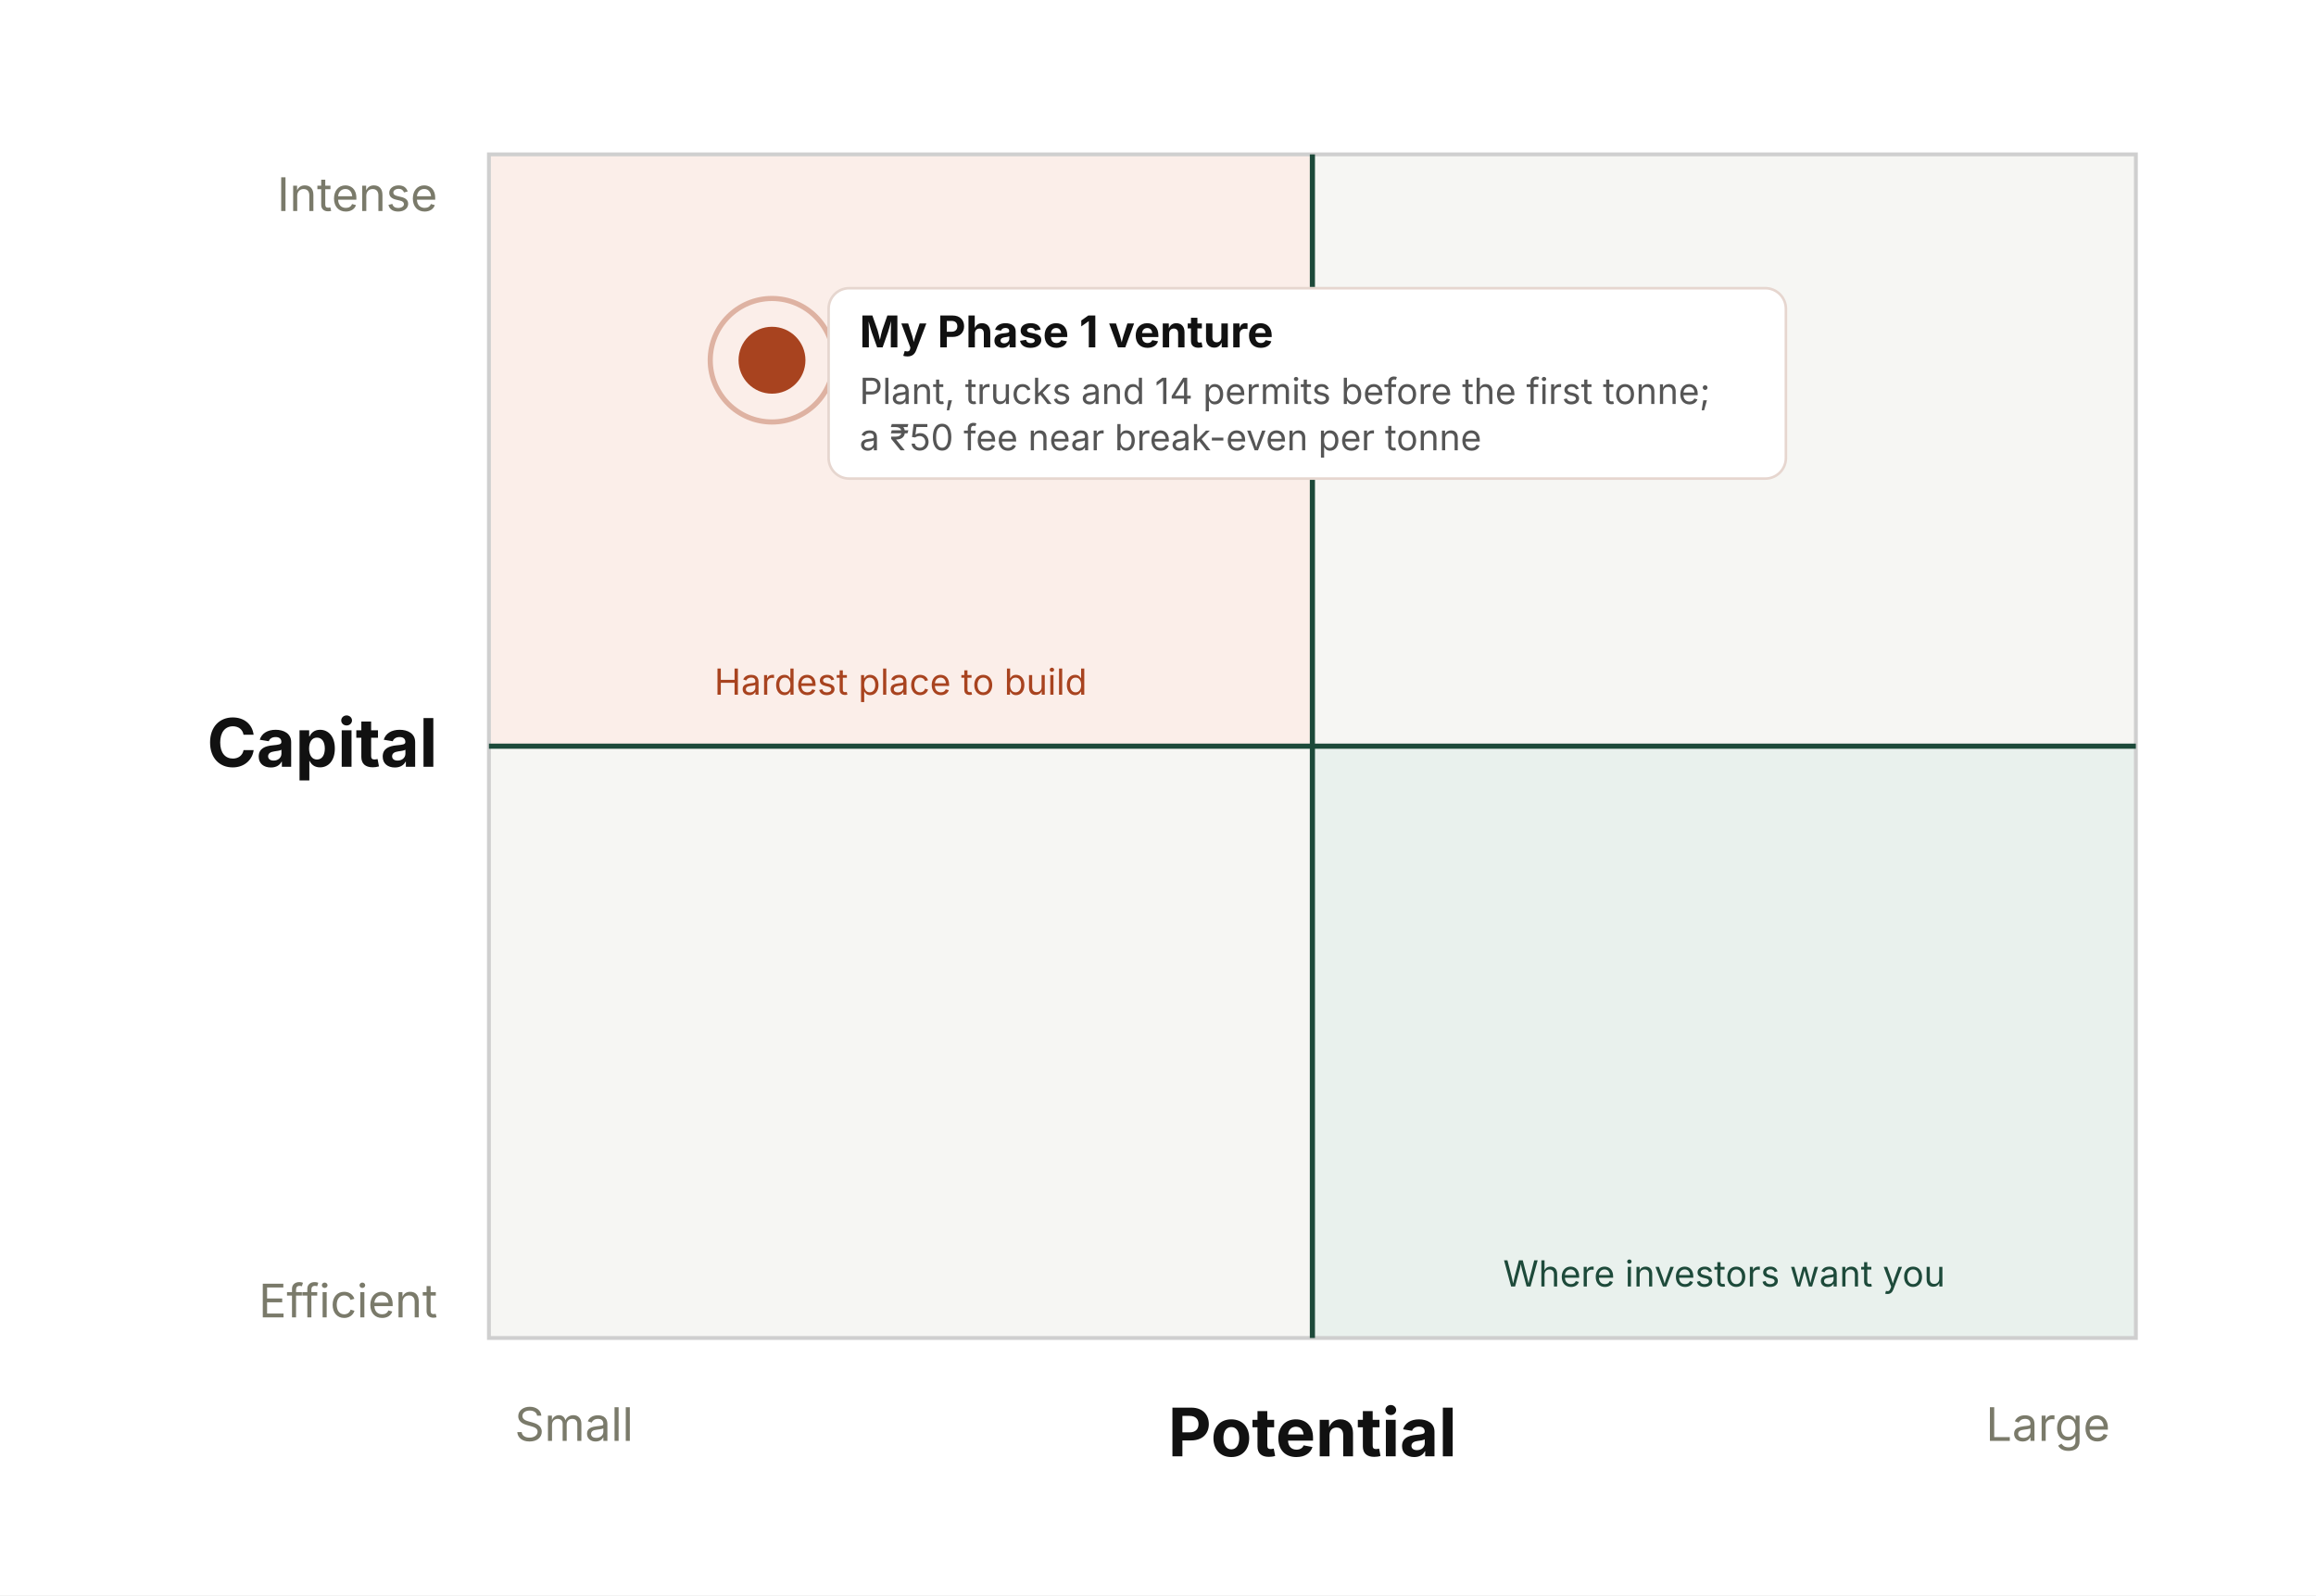
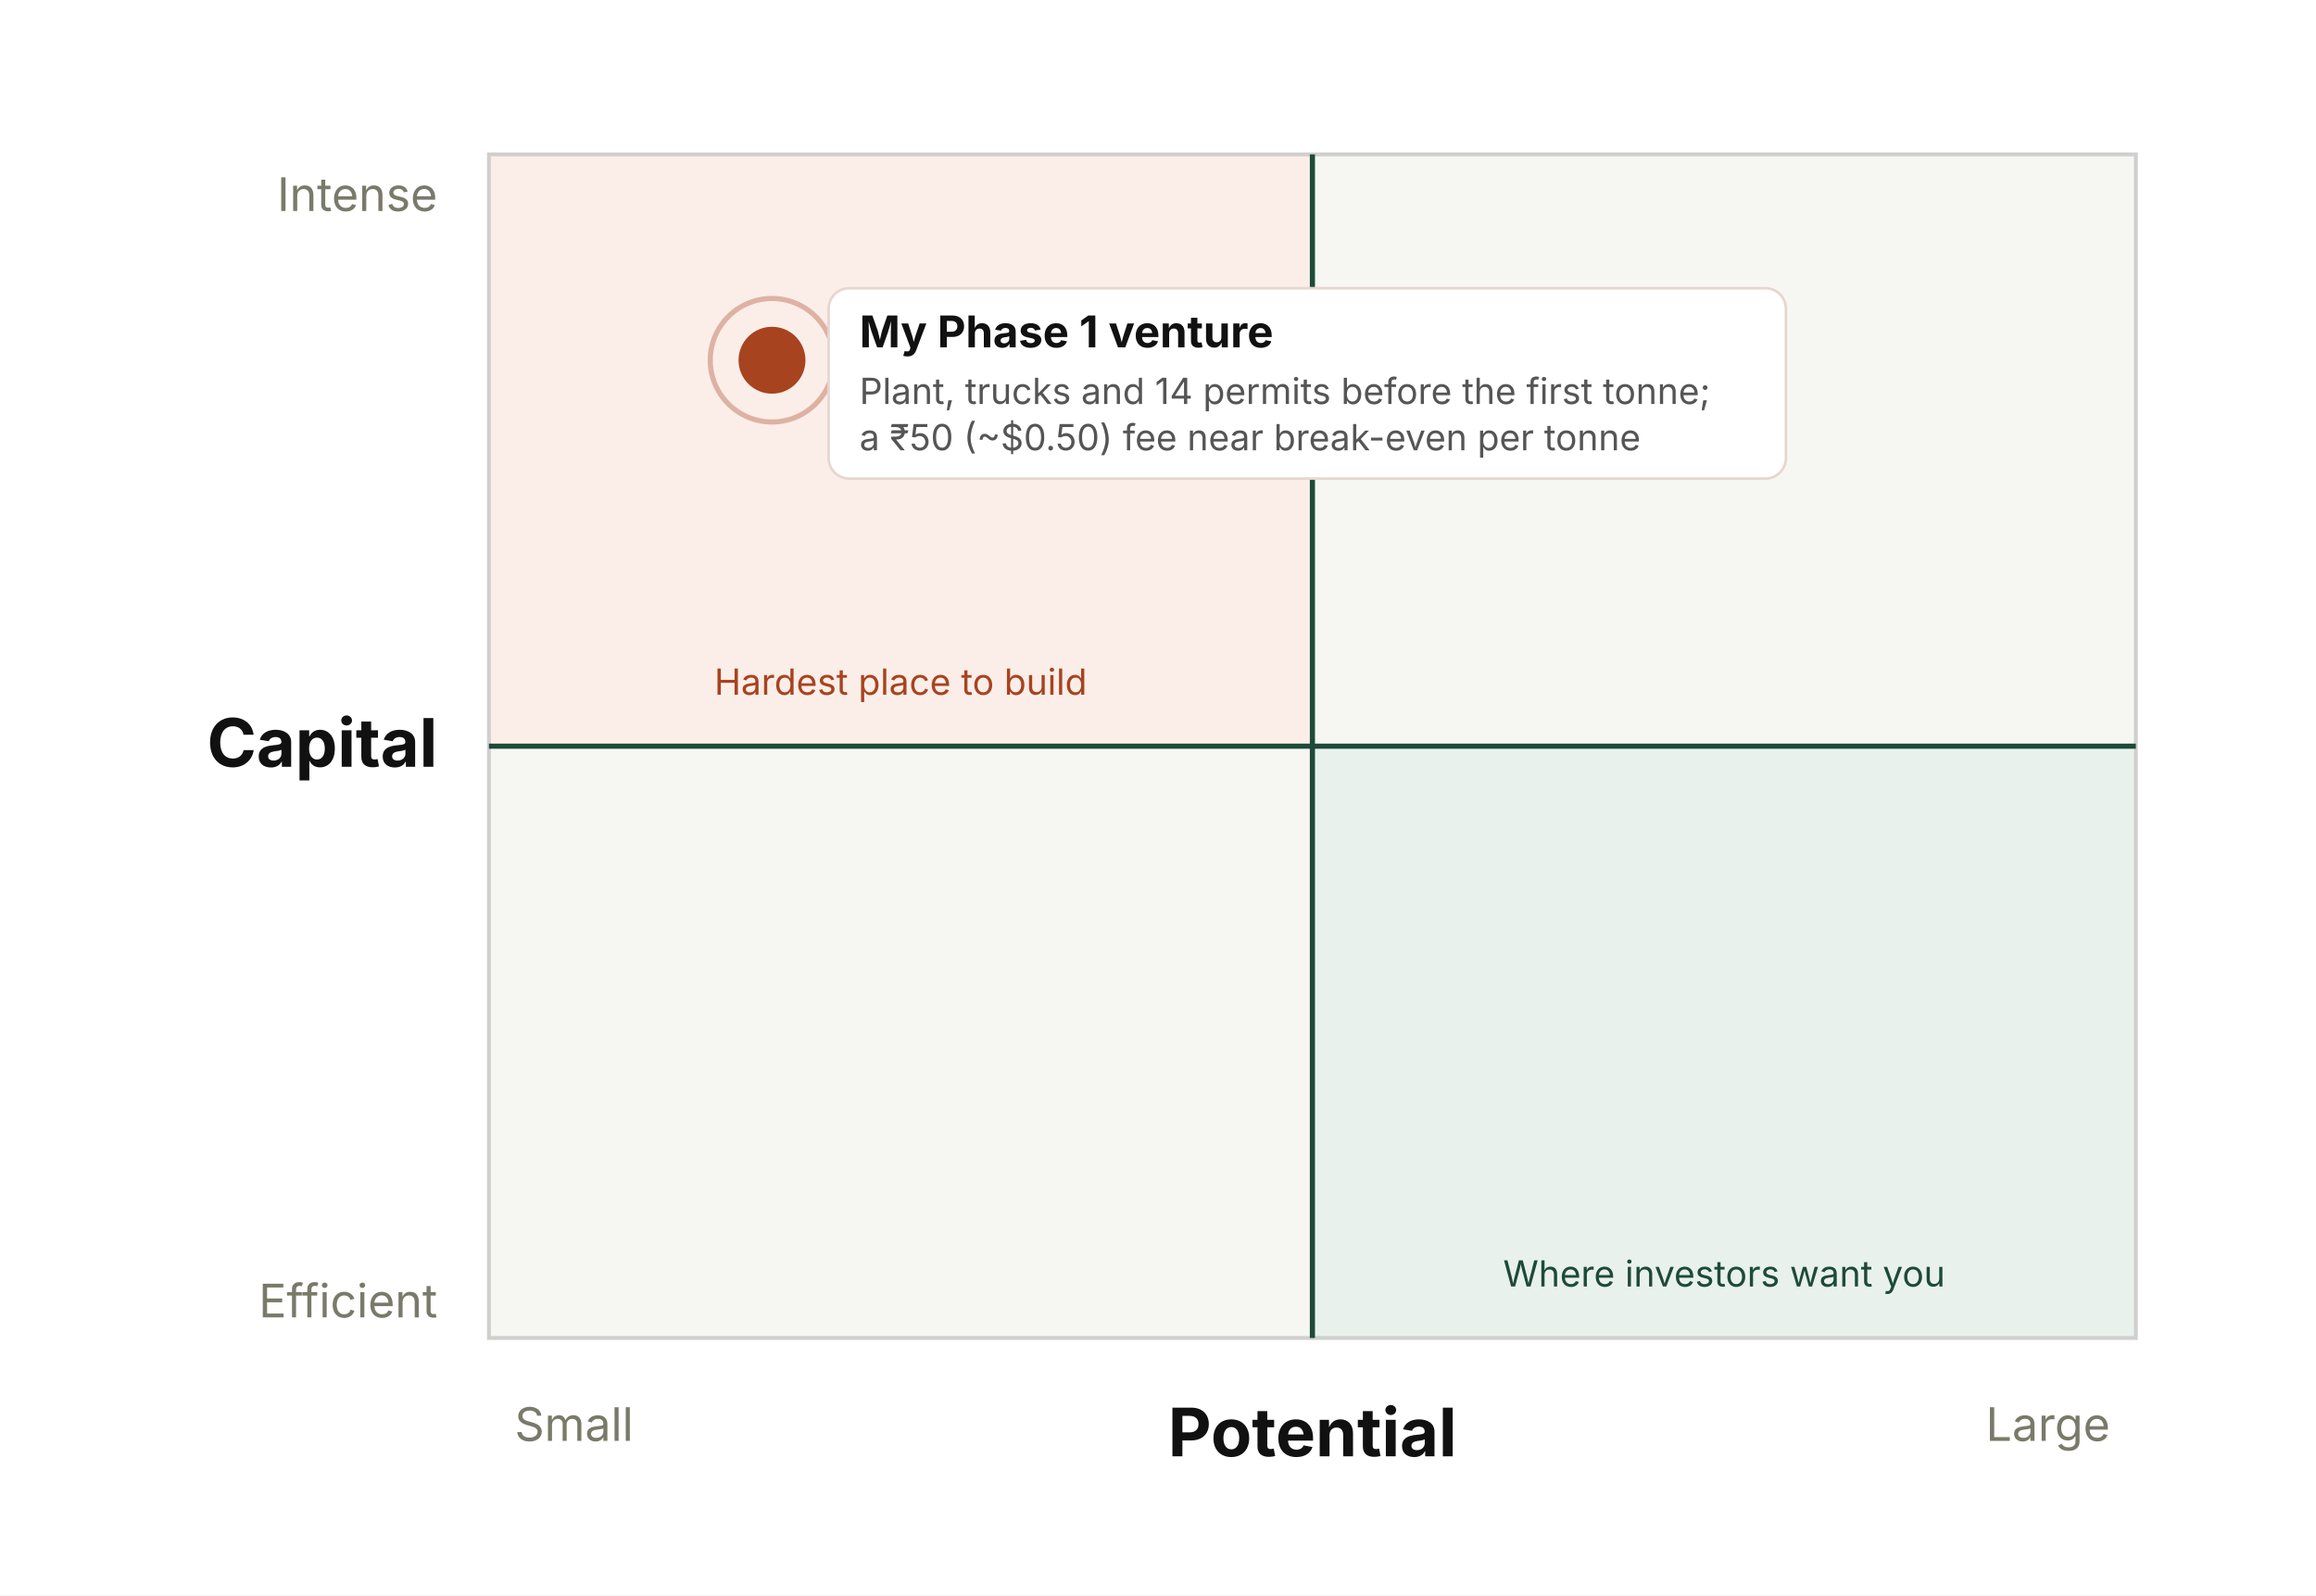
<svg xmlns="http://www.w3.org/2000/svg" viewBox="0 0 900 620" font-family="Inter, Arial, sans-serif">
  <rect width="900" height="620" fill="#ffffff" />
  <rect x="190" y="60" width="320" height="230" fill="#fbeee9" />
  <rect x="510" y="60" width="320" height="230" fill="#f6f6f3" />
  <rect x="190" y="290" width="320" height="230" fill="#f6f6f3" />
  <rect x="510" y="290" width="320" height="230" fill="#e9f1ed" />
  <rect x="190" y="60" width="640" height="460" fill="none" stroke="#cfcfcf" stroke-width="1.5" />
  <line x1="510" y1="60" x2="510" y2="520" stroke="#1d4a3a" stroke-width="2" />
  <line x1="190" y1="290" x2="830" y2="290" stroke="#1d4a3a" stroke-width="2" />
  <text x="170" y="82" text-anchor="end" font-size="18" fill="#7a7a6a">Intense</text>
  <text x="170" y="512" text-anchor="end" font-size="18" fill="#7a7a6a">Efficient</text>
  <text x="170" y="298" text-anchor="end" font-size="26" font-weight="700" fill="#111">Capital</text>
  <text x="200" y="560" font-size="18" fill="#7a7a6a">Small</text>
  <text x="820" y="560" text-anchor="end" font-size="18" fill="#7a7a6a">Large</text>
  <text x="510" y="566" text-anchor="middle" font-size="26" font-weight="700" fill="#111">Potential</text>
  <text x="350" y="270" text-anchor="middle" font-size="14" fill="#a8431f">Hardest place to build</text>
  <text x="670" y="500" text-anchor="middle" font-size="14" fill="#1d4a3a">Where investors want you</text>
  <circle cx="300" cy="140" r="13" fill="#a8431f" />
  <circle cx="300" cy="140" r="24" fill="none" stroke="#a8431f" stroke-opacity=".35" stroke-width="2" />
  <rect x="322" y="112" width="372" height="74" rx="8" fill="#ffffff" stroke="#e6d6cf" />
  <text x="334" y="135" font-size="17" font-weight="700" fill="#111">My Phase 1 venture</text>
  <text x="334" y="157" font-size="14" fill="#555">Plant, trucks and 14 permits before the first tonne;</text>
-   <text x="334" y="175" font-size="14" fill="#555">a ₹50 fee near break-even per tonne</text>
+   <text x="334" y="175" font-size="14" fill="#555">a ₹50 (~$0.50) fee near break-even per tonne</text>
</svg>
